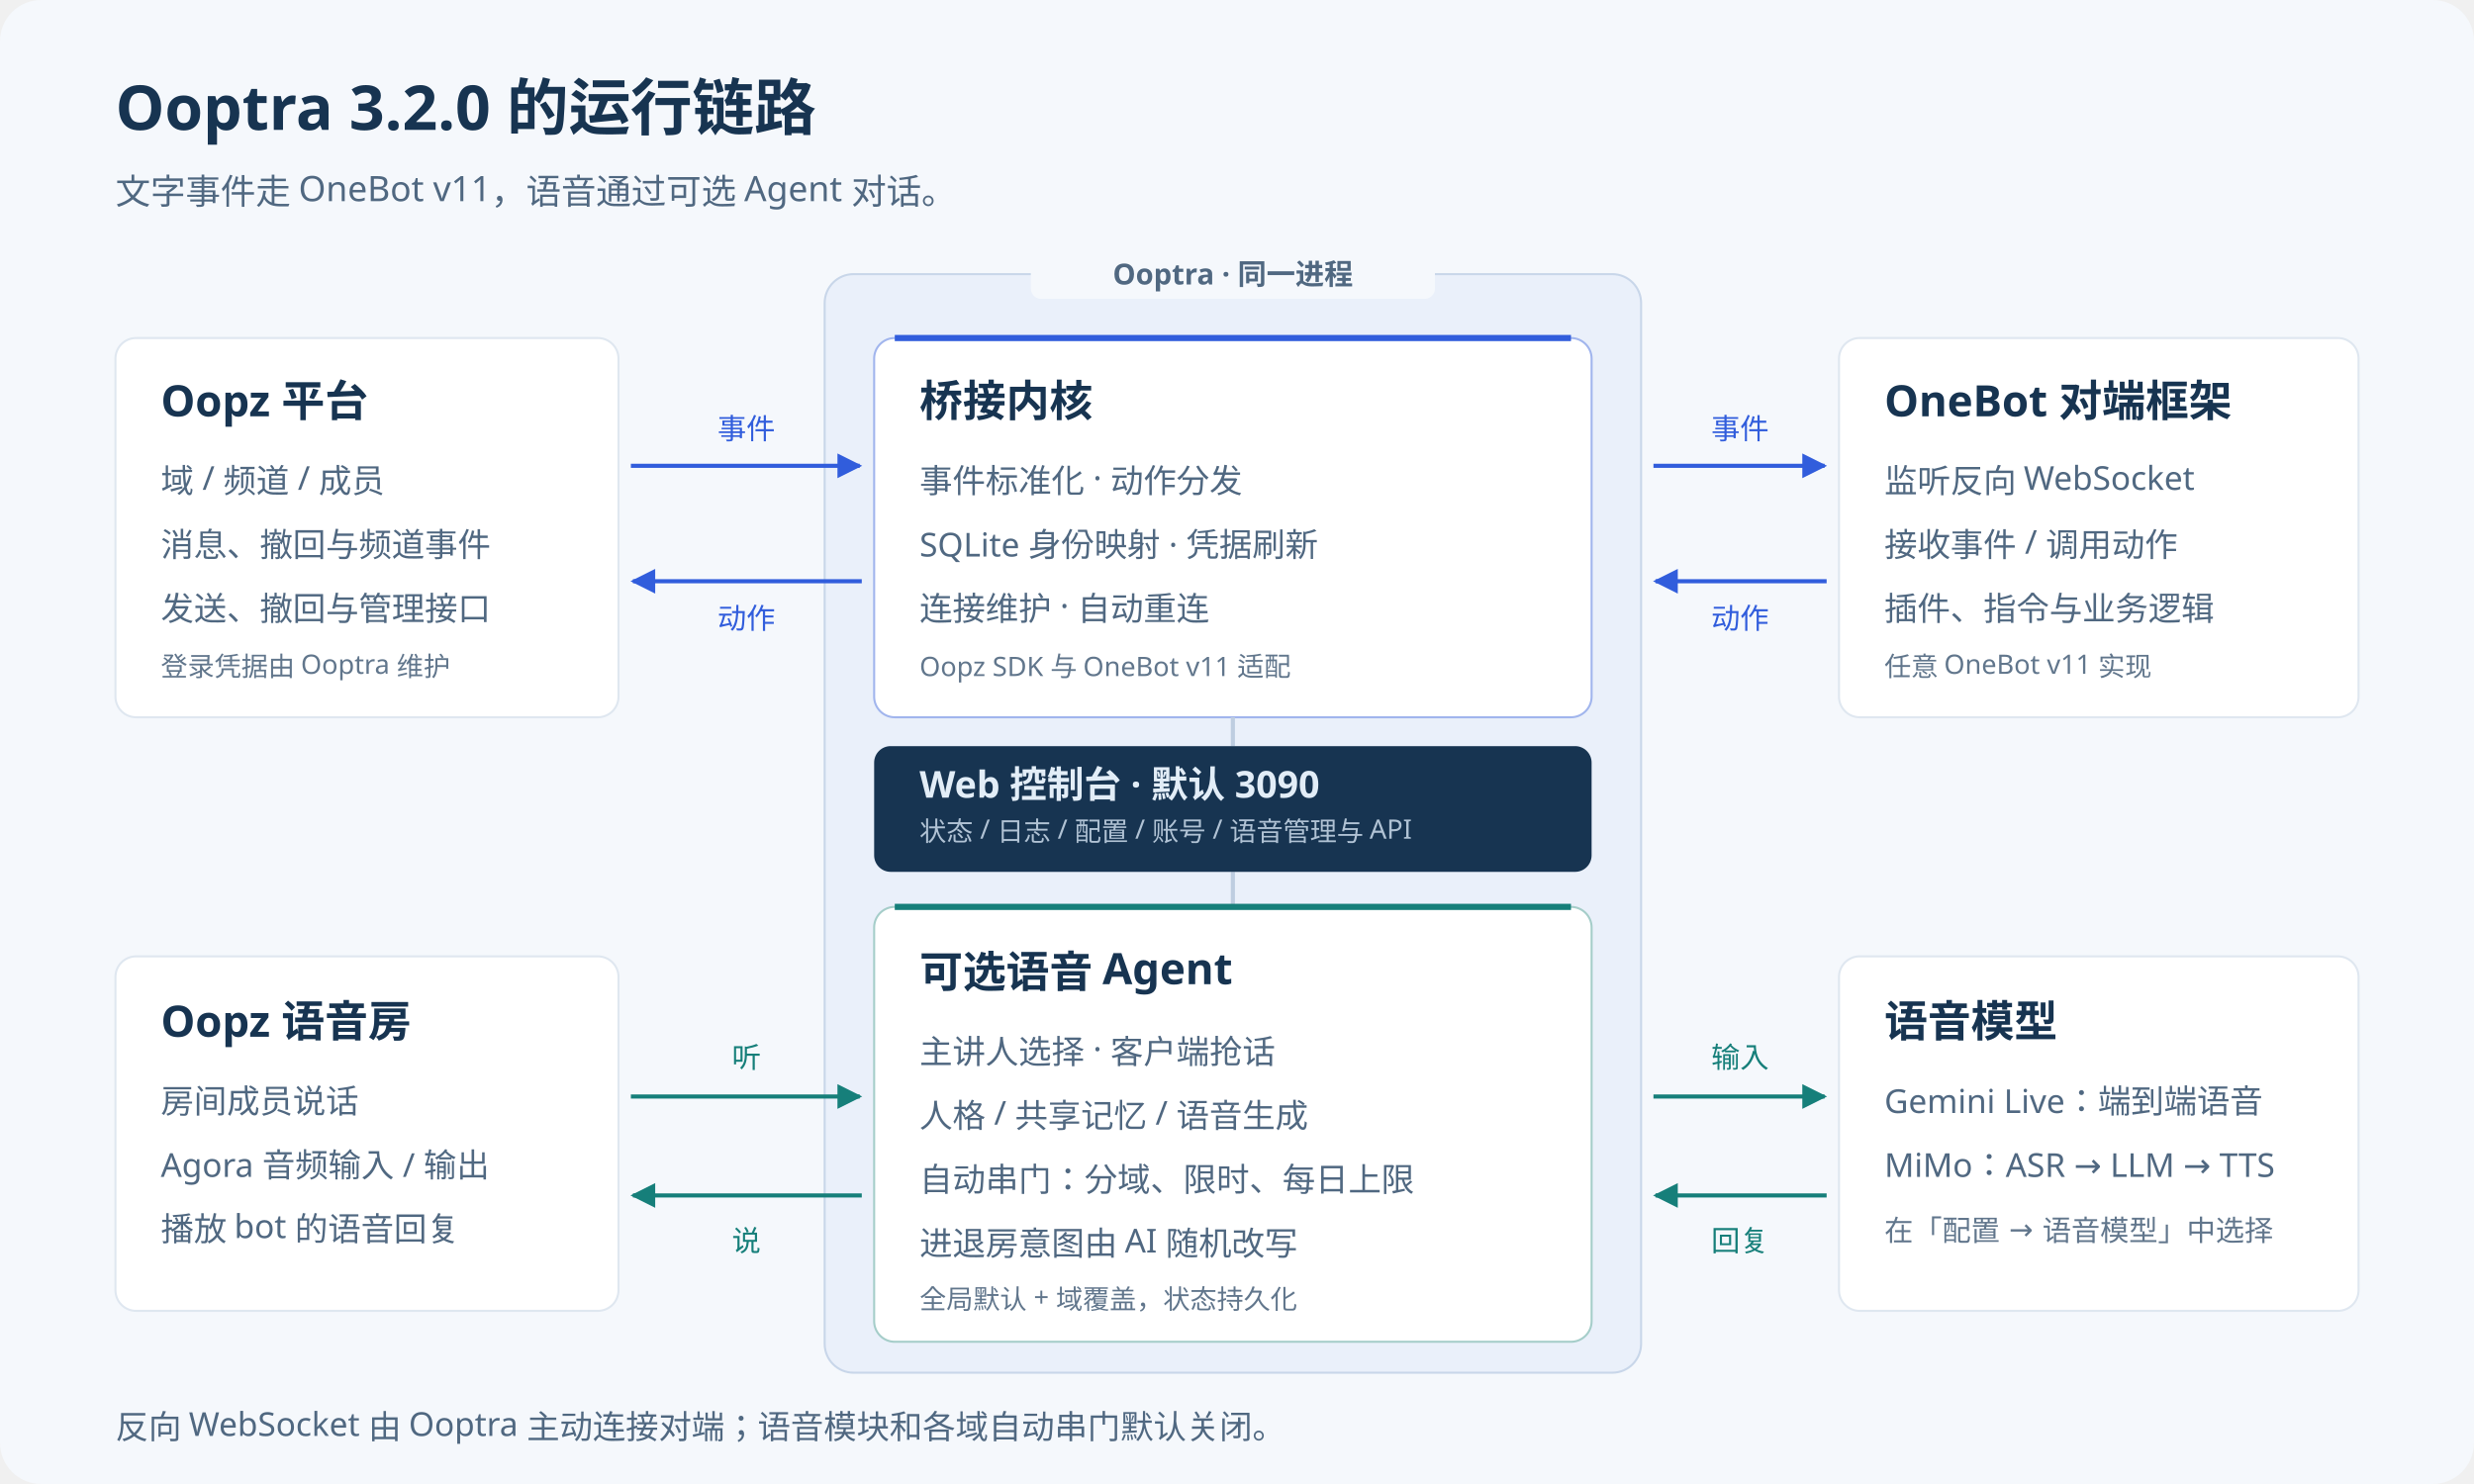
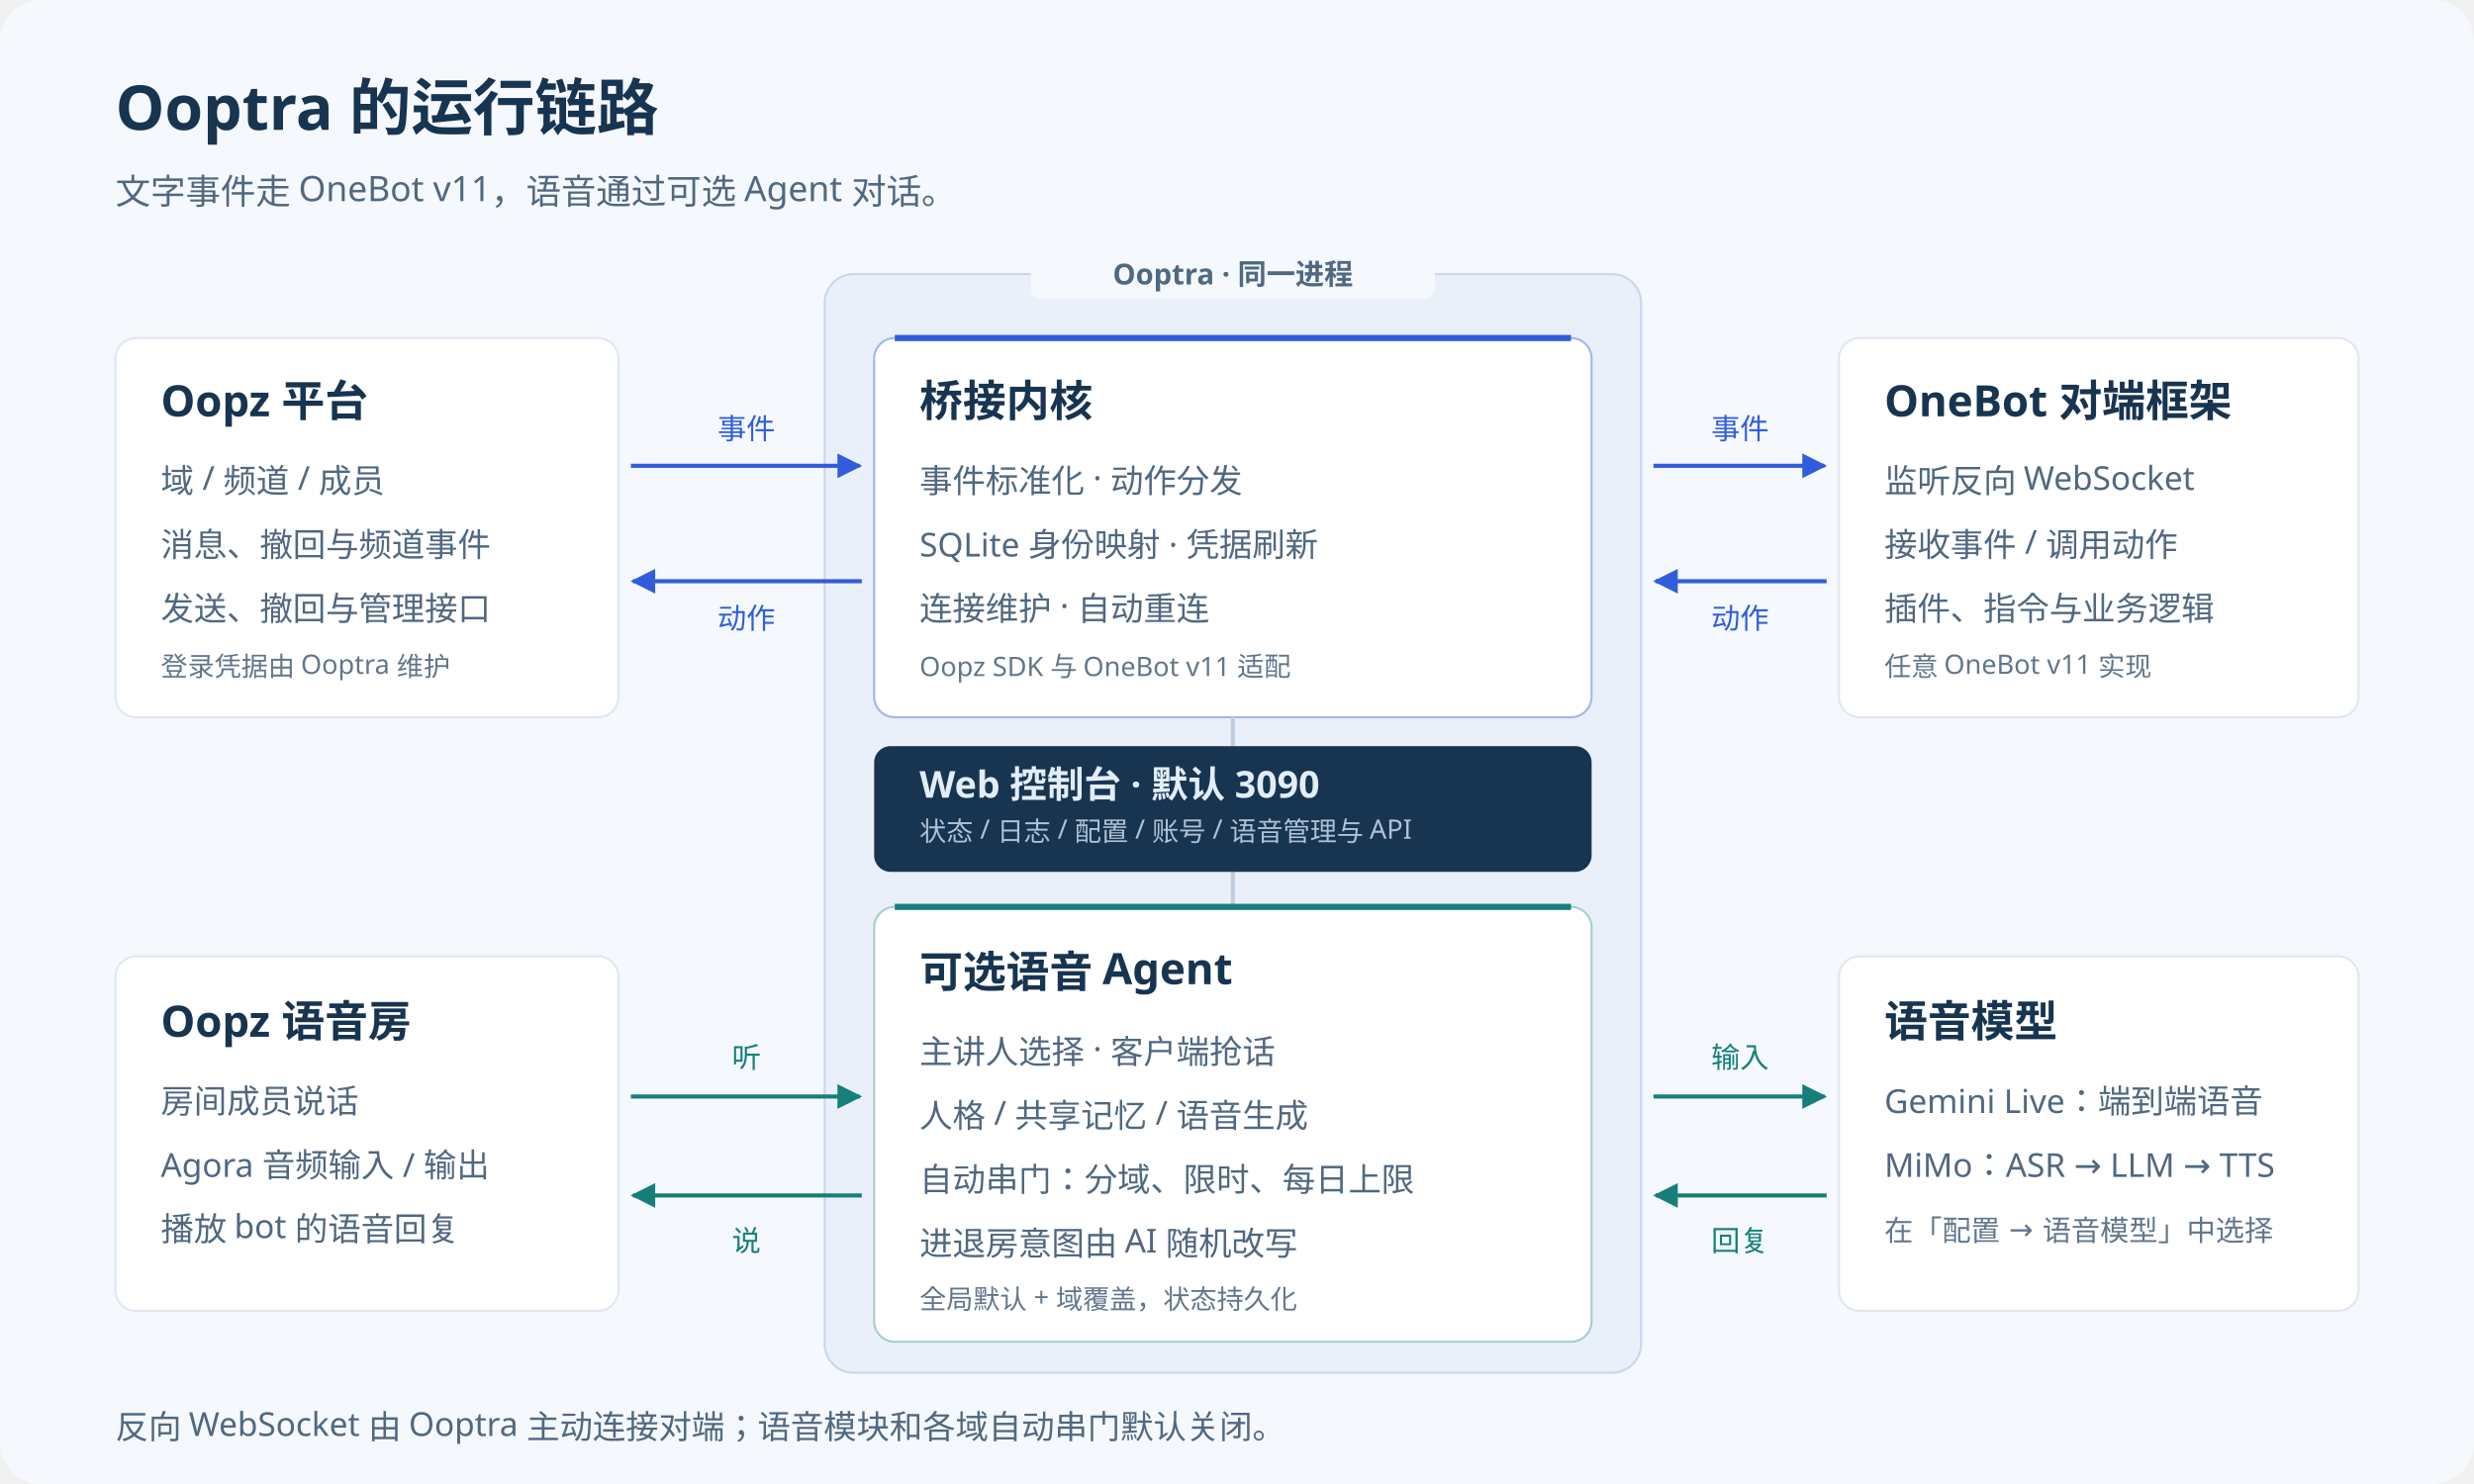
<svg xmlns="http://www.w3.org/2000/svg" width="1200" height="720" viewBox="0 0 1200 720" role="img" aria-labelledby="map-title map-desc">
  <defs>
    <marker id="map-arrow-blue" viewBox="0 0 10 10" refX="9" refY="5" markerWidth="6" markerHeight="6" orient="auto-start-reverse">
      <path d="M0 0l10 5-10 5Z" fill="#315DDC" />
    </marker>
    <marker id="map-arrow-teal" viewBox="0 0 10 10" refX="9" refY="5" markerWidth="6" markerHeight="6" orient="auto-start-reverse">
      <path d="M0 0l10 5-10 5Z" fill="#167F7A" />
    </marker>
  </defs>
  <g font-family="Segoe UI, Microsoft YaHei UI, PingFang SC, sans-serif">
    <rect width="1200" height="720" rx="20" fill="#F5F8FC" />
-     <text x="56" y="63" font-size="30" font-weight="650" fill="#173451">Ooptra 3.2.0 的运行链路</text>
+     <text x="56" y="63" font-size="30" font-weight="650" fill="#173451">Ooptra 的运行链路</text>
    <text x="56" y="99" font-size="17" fill="#506881">文字事件走 OneBot v11，语音通过可选 Agent 对话。</text>
    <rect x="400" y="133" width="396" height="533" rx="14" fill="#EAF0FA" stroke="#C8D6E9" />
    <rect x="500" y="120" width="196" height="25" rx="5" fill="#F5F8FC" />
    <text x="598" y="138" text-anchor="middle" font-size="14" font-weight="600" fill="#506881">Ooptra · 同一进程</text>
    <rect x="56" y="164" width="244" height="184" rx="10" fill="#FFFFFF" stroke="#DFE7F0" />
    <text x="78" y="202" font-size="21" font-weight="650" fill="#173451">Oopz 平台</text>
    <text x="78" y="239" font-size="16" fill="#506881">域 / 频道 / 成员</text>
    <text x="78" y="270" font-size="16" fill="#506881">消息、撤回与频道事件</text>
    <text x="78" y="301" font-size="16" fill="#506881">发送、撤回与管理接口</text>
    <text x="78" y="328" font-size="13" fill="#61768C">登录凭据由 Ooptra 维护</text>
    <rect x="424" y="164" width="348" height="184" rx="10" fill="#FFFFFF" stroke="#A1B5ED" />
    <path d="M434 164h328" stroke="#315DDC" stroke-width="3" />
    <text x="446" y="202" font-size="21" font-weight="650" fill="#173451">桥接内核</text>
    <text x="446" y="239" font-size="16" fill="#506881">事件标准化 · 动作分发</text>
    <text x="446" y="270" font-size="16" fill="#506881">SQLite 身份映射 · 凭据刷新</text>
    <text x="446" y="301" font-size="16" fill="#506881">连接维护 · 自动重连</text>
    <text x="446" y="328" font-size="13" fill="#61768C">Oopz SDK 与 OneBot v11 适配</text>
    <rect x="892" y="164" width="252" height="184" rx="10" fill="#FFFFFF" stroke="#DFE7F0" />
    <text x="914" y="202" font-size="21" font-weight="650" fill="#173451">OneBot 对端框架</text>
    <text x="914" y="239" font-size="16" fill="#506881">监听反向 WebSocket</text>
    <text x="914" y="270" font-size="16" fill="#506881">接收事件 / 调用动作</text>
    <text x="914" y="301" font-size="16" fill="#506881">插件、指令与业务逻辑</text>
    <text x="914" y="328" font-size="13" fill="#61768C">任意 OneBot v11 实现</text>
    <g fill="none" stroke="#315DDC" stroke-width="2" marker-end="url(#map-arrow-blue)">
      <path d="M306 226h111" />
      <path d="M418 282H307" />
      <path d="M802 226h83" />
      <path d="M886 282h-83" />
    </g>
    <g font-size="14" text-anchor="middle" fill="#315DDC">
      <text x="362" y="213">事件</text>
      <text x="362" y="305">动作</text>
      <text x="844" y="213">事件</text>
      <text x="844" y="305">动作</text>
    </g>
    <path d="M598 348v14M598 423v17" stroke="#BECDE0" stroke-width="2" />
    <rect x="424" y="362" width="348" height="61" rx="8" fill="#173451" />
    <text x="446" y="387" font-size="18" font-weight="600" fill="#E2EDF7">Web 控制台 · 默认 3090</text>
    <text x="446" y="408" font-size="13" fill="#B0C2D4">状态 / 日志 / 配置 / 账号 / 语音管理与 API</text>
    <rect x="56" y="464" width="244" height="172" rx="10" fill="#FFFFFF" stroke="#DFE7F0" />
    <text x="78" y="503" font-size="21" font-weight="650" fill="#173451">Oopz 语音房</text>
    <text x="78" y="540" font-size="16" fill="#506881">房间成员说话</text>
    <text x="78" y="571" font-size="16" fill="#506881">Agora 音频输入 / 输出</text>
    <text x="78" y="602" font-size="16" fill="#506881">播放 bot 的语音回复</text>
    <rect x="424" y="440" width="348" height="211" rx="10" fill="#FFFFFF" stroke="#A5CDC9" />
    <path d="M434 440h328" stroke="#167F7A" stroke-width="3" />
    <text x="446" y="479" font-size="21" font-weight="650" fill="#173451">可选语音 Agent</text>
    <text x="446" y="516" font-size="16" fill="#506881">主讲人选择 · 客户端抢话</text>
    <text x="446" y="547" font-size="16" fill="#506881">人格 / 共享记忆 / 语音生成</text>
    <text x="446" y="578" font-size="16" fill="#506881">自动串门：分域、限时、每日上限</text>
    <text x="446" y="609" font-size="16" fill="#506881">进退房意图由 AI 随机改写</text>
    <text x="446" y="635" font-size="13" fill="#61768C">全局默认 + 域覆盖，状态持久化</text>
    <rect x="892" y="464" width="252" height="172" rx="10" fill="#FFFFFF" stroke="#DFE7F0" />
    <text x="914" y="503" font-size="21" font-weight="650" fill="#173451">语音模型</text>
    <text x="914" y="540" font-size="16" fill="#506881">Gemini Live：端到端语音</text>
    <text x="914" y="571" font-size="16" fill="#506881">MiMo：ASR → LLM → TTS</text>
    <text x="914" y="602" font-size="14" fill="#61768C">在「配置 → 语音模型」中选择</text>
    <g fill="none" stroke="#167F7A" stroke-width="2" marker-end="url(#map-arrow-teal)">
      <path d="M306 532h111" />
      <path d="M418 580H307" />
      <path d="M802 532h83" />
      <path d="M886 580h-83" />
    </g>
    <g font-size="14" text-anchor="middle" fill="#167F7A">
      <text x="362" y="518">听</text>
      <text x="362" y="607">说</text>
      <text x="844" y="518">输入</text>
      <text x="844" y="607">回复</text>
    </g>
    <text x="56" y="698" font-size="16" fill="#506881">反向 WebSocket 由 Ooptra 主动连接对端；语音模块和各域自动串门默认关闭。</text>
  </g>
</svg>
